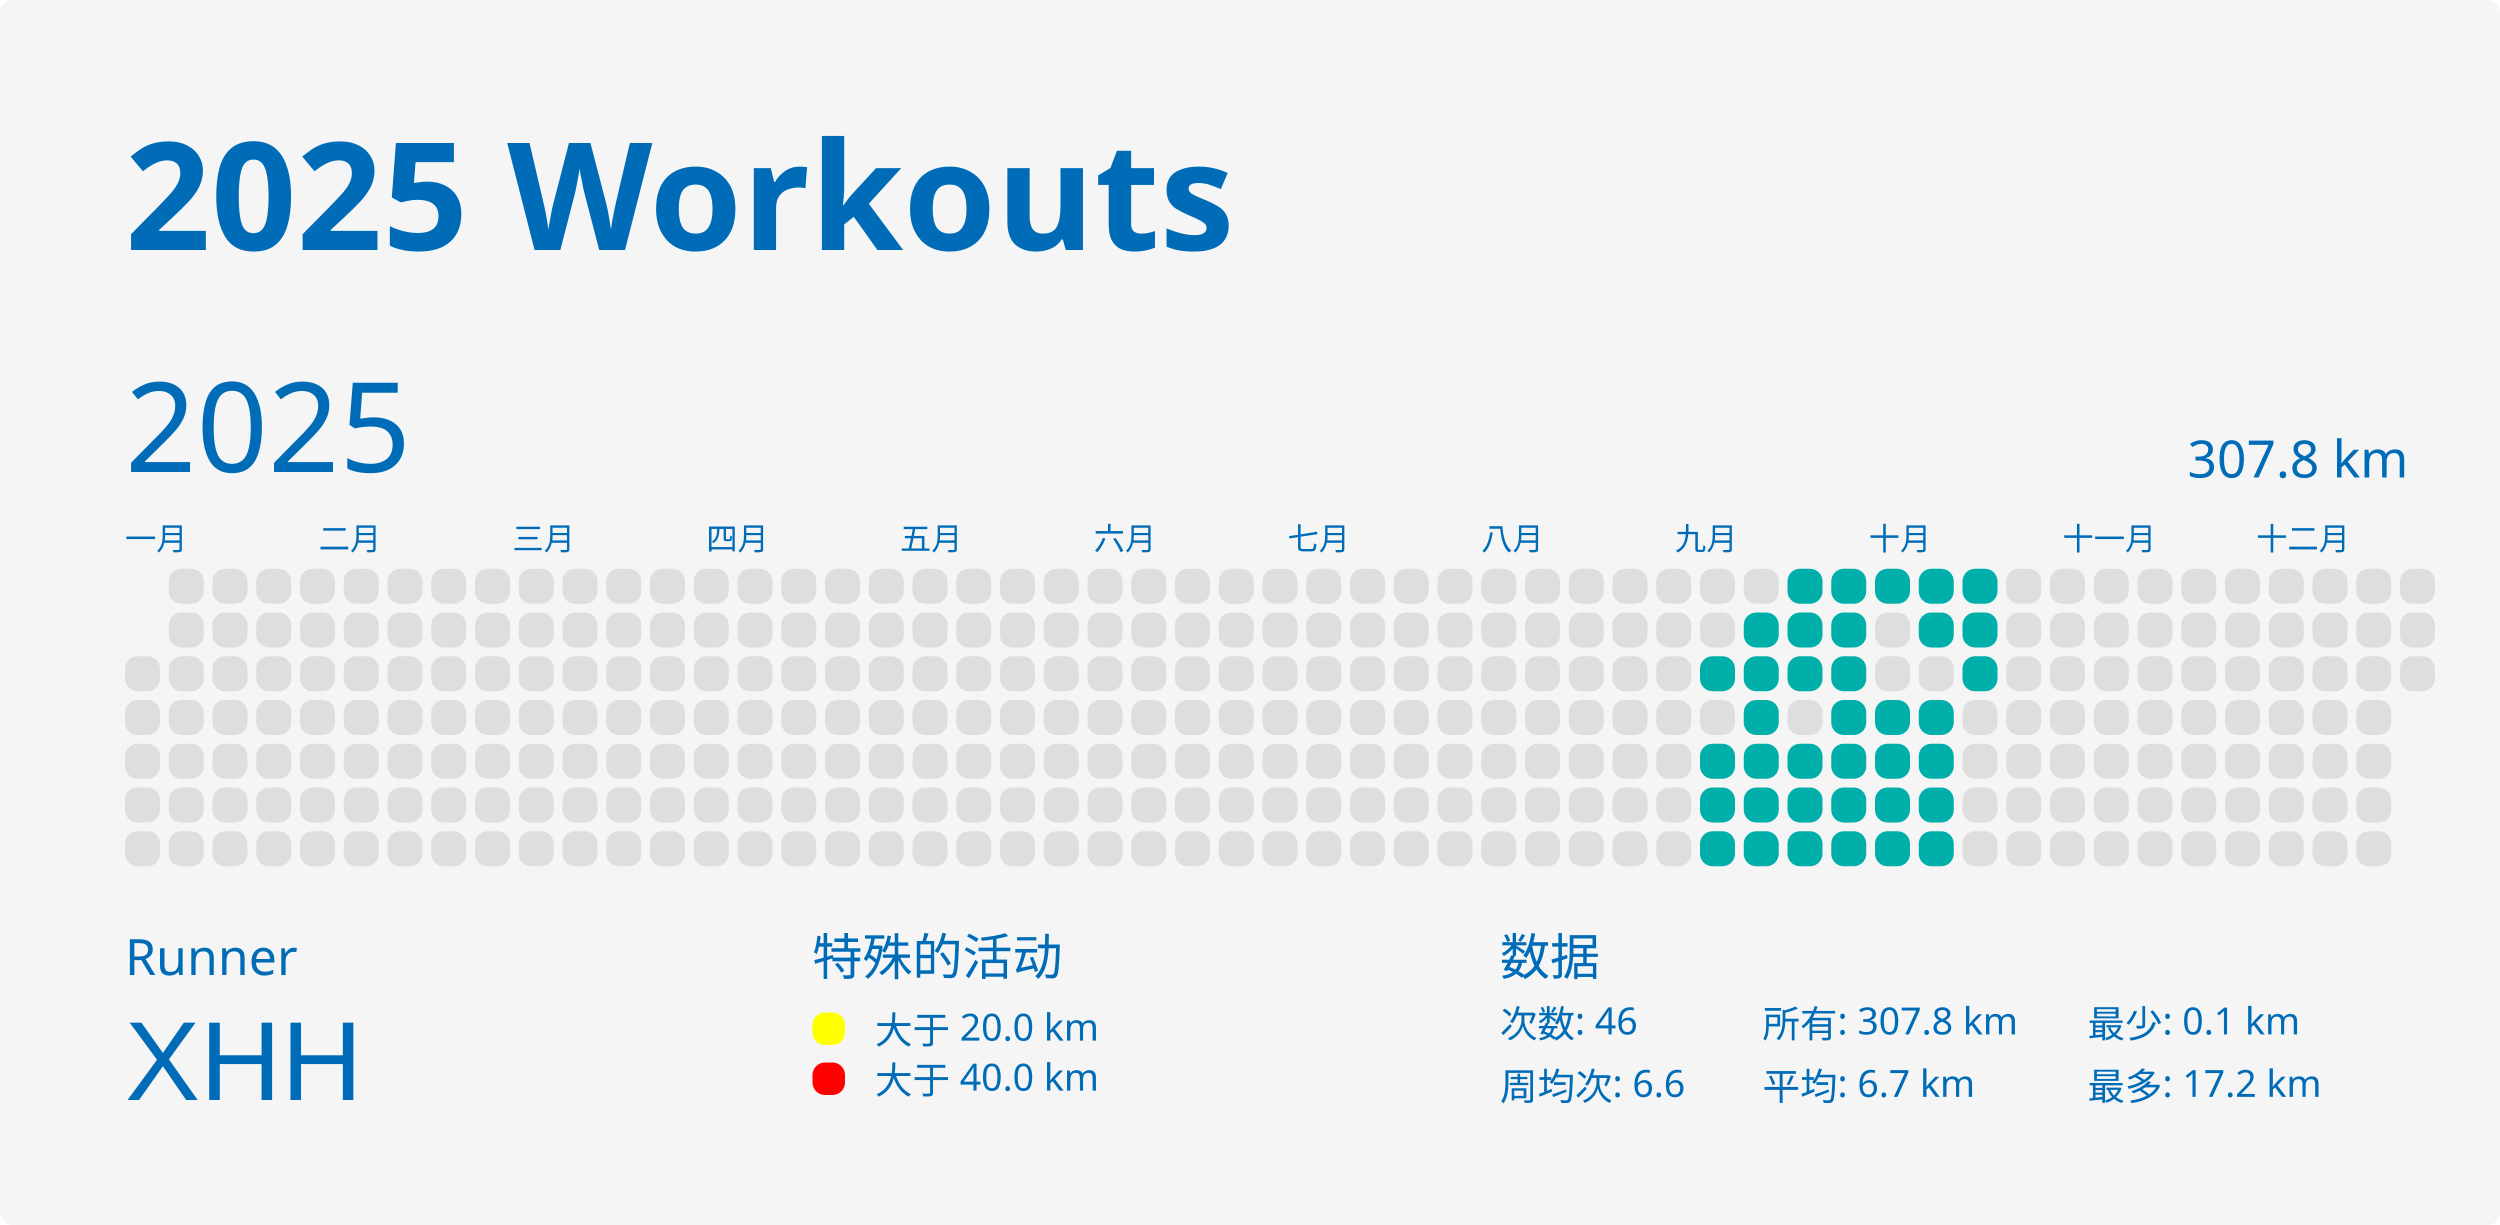
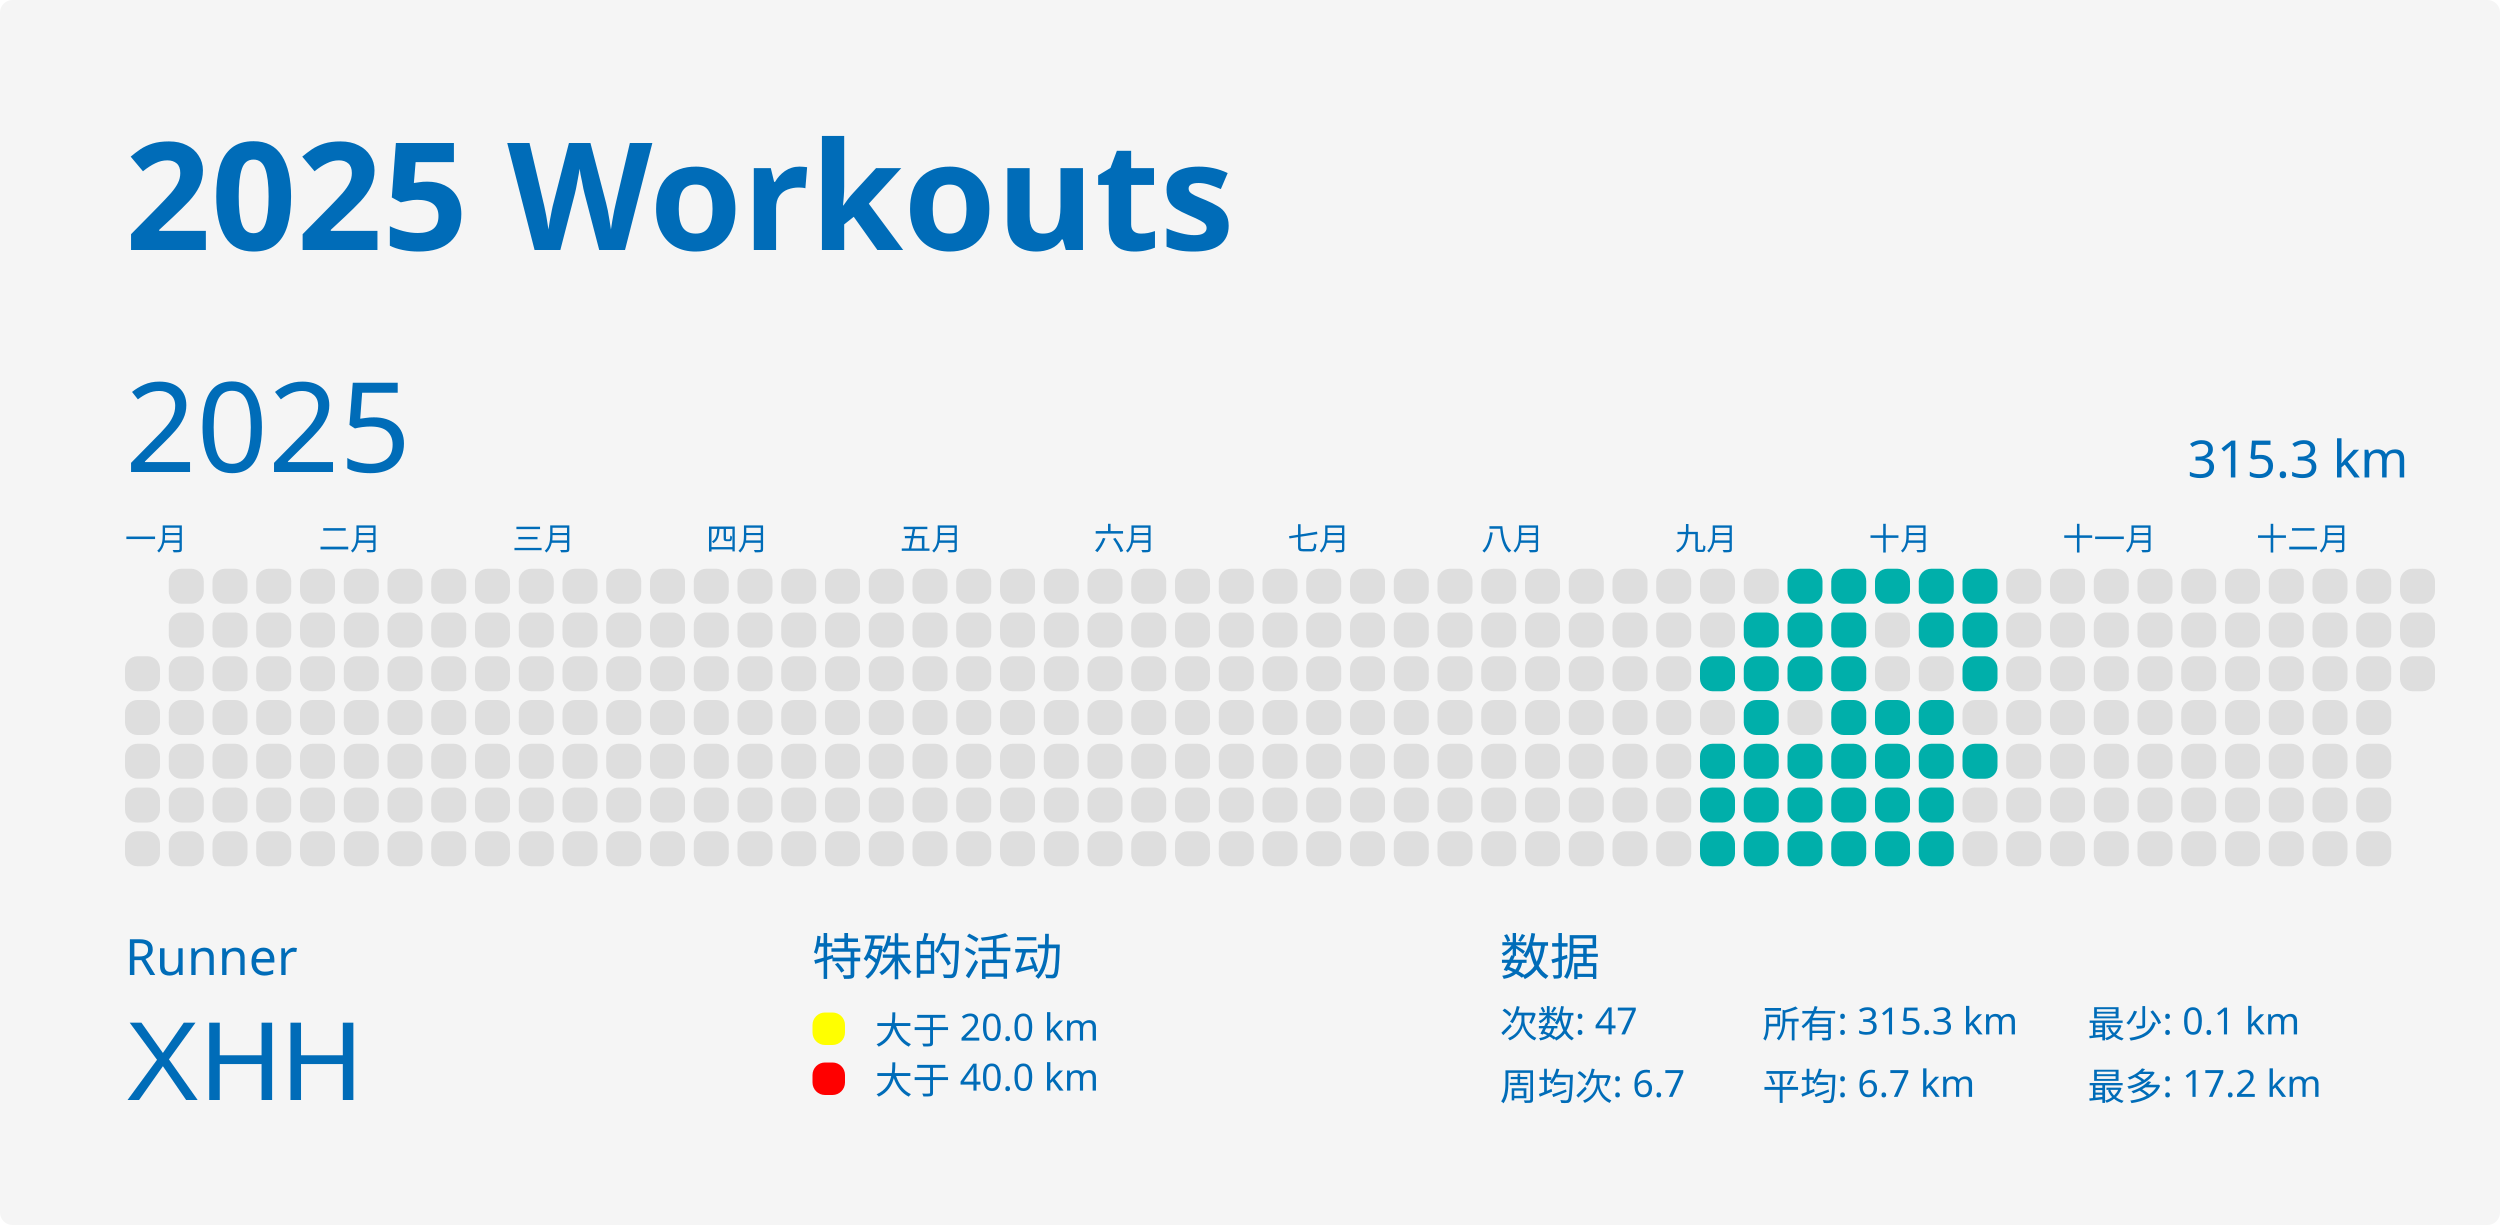
<svg xmlns="http://www.w3.org/2000/svg" baseProfile="full" height="98mm" version="1.1" viewBox="0,0,200,98" width="200mm">
  <defs />
  <rect fill="#f5f5f5" height="98" rx="1" ry="1" width="200" x="0" y="0" />
  <text fill="#006cb8" style="font-size:12px; font-family:MGI-Regular; font-weight:bold;" x="10" y="20">2025 Workouts</text>
  <text fill="#006cb8" style="font-size:4px; font-family:MGI-Regular" x="10" y="78">Runner</text>
  <text fill="#006cb8" style="font-size:9px; font-family:Arial" x="10" y="88">XHH</text>
  <text fill="#006cb8" style="font-size:4px; font-family:MGI-Regular" x="65" y="78">特殊的活动</text>
  <rect fill="yellow" height="2.6" rx="1" ry="1" width="2.6" x="65" y="81" />
  <text fill="#006cb8" style="font-size:3px; font-family:MGI-Regular" x="70" y="83.5">大于 20.0 km</text>
  <rect fill="red" height="2.6" rx="1" ry="1" width="2.6" x="65" y="85" />
  <text fill="#006cb8" style="font-size:3px; font-family:MGI-Regular" x="70" y="87.5">大于 40.0 km</text>
  <text fill="#006cb8" style="font-size:4px; font-family:MGI-Regular" x="120" y="78">数据</text>
-   <text fill="#006cb8" style="font-size:3px; font-family:MGI-Regular" x="120" y="83">次数: 46</text>
-   <text fill="#006cb8" style="font-size:3px; font-family:MGI-Regular" x="120" y="88">周均次: 6.6</text>
-   <text fill="#006cb8" style="font-size:3px; font-family:MGI-Regular" x="141" y="83">所有: 307.8 km</text>
+   <text fill="#006cb8" style="font-size:3px; font-family:MGI-Regular" x="120" y="83">次数: 47</text>
+   <text fill="#006cb8" style="font-size:3px; font-family:MGI-Regular" x="120" y="88">周均次: 6.7</text>
+   <text fill="#006cb8" style="font-size:3px; font-family:MGI-Regular" x="141" y="83">所有: 315.3 km</text>
  <text fill="#006cb8" style="font-size:3px; font-family:MGI-Regular" x="141" y="88">平均: 6.7 km</text>
  <text fill="#006cb8" style="font-size:3px; font-family:MGI-Regular" x="167" y="83">最少: 0.1 km</text>
  <text fill="#006cb8" style="font-size:3px; font-family:MGI-Regular" x="167" y="88">最多: 17.2 km</text>
  <text dominant-baseline="hanging" fill="#006cb8" style="font-size:10.0px; font-family:MGI-Regular;" x="10" y="30">2025</text>
-   <text dominant-baseline="hanging" fill="#006cb8" style="font-size:4.125px; font-family:MGI-Regular;" x="175" y="35">307.8 km</text>
+   <text dominant-baseline="hanging" fill="#006cb8" style="font-size:4.125px; font-family:MGI-Regular;" x="175" y="35">315.3 km</text>
  <text fill="#006cb8" style="font-size:2.5px; font-family:MGI-Regular" x="10.0" y="44">一月</text>
  <text fill="#006cb8" style="font-size:2.5px; font-family:MGI-Regular" x="25.5" y="44">二月</text>
  <text fill="#006cb8" style="font-size:2.5px; font-family:MGI-Regular" x="41.0" y="44">三月</text>
  <text fill="#006cb8" style="font-size:2.5px; font-family:MGI-Regular" x="56.5" y="44">四月</text>
  <text fill="#006cb8" style="font-size:2.5px; font-family:MGI-Regular" x="72.0" y="44">五月</text>
  <text fill="#006cb8" style="font-size:2.5px; font-family:MGI-Regular" x="87.5" y="44">六月</text>
  <text fill="#006cb8" style="font-size:2.5px; font-family:MGI-Regular" x="103.0" y="44">七月</text>
  <text fill="#006cb8" style="font-size:2.5px; font-family:MGI-Regular" x="118.5" y="44">八月</text>
  <text fill="#006cb8" style="font-size:2.5px; font-family:MGI-Regular" x="134.0" y="44">九月</text>
  <text fill="#006cb8" style="font-size:2.5px; font-family:MGI-Regular" x="149.5" y="44">十月</text>
  <text fill="#006cb8" style="font-size:2.5px; font-family:MGI-Regular" x="165.0" y="44">十一月</text>
  <text fill="#006cb8" style="font-size:2.5px; font-family:MGI-Regular" x="180.5" y="44">十二月</text>
  <rect fill="#dedede" height="2.8" rx="1" ry="1" width="2.8" x="10.0" y="52.5" />
  <rect fill="#dedede" height="2.8" rx="1" ry="1" width="2.8" x="10.0" y="56.0" />
  <rect fill="#dedede" height="2.8" rx="1" ry="1" width="2.8" x="10.0" y="59.5" />
  <rect fill="#dedede" height="2.8" rx="1" ry="1" width="2.8" x="10.0" y="63.0" />
  <rect fill="#dedede" height="2.8" rx="1" ry="1" width="2.8" x="10.0" y="66.5" />
  <rect fill="#dedede" height="2.8" rx="1" ry="1" width="2.8" x="13.5" y="45.5" />
  <rect fill="#dedede" height="2.8" rx="1" ry="1" width="2.8" x="13.5" y="49.0" />
  <rect fill="#dedede" height="2.8" rx="1" ry="1" width="2.8" x="13.5" y="52.5" />
  <rect fill="#dedede" height="2.8" rx="1" ry="1" width="2.8" x="13.5" y="56.0" />
  <rect fill="#dedede" height="2.8" rx="1" ry="1" width="2.8" x="13.5" y="59.5" />
  <rect fill="#dedede" height="2.8" rx="1" ry="1" width="2.8" x="13.5" y="63.0" />
  <rect fill="#dedede" height="2.8" rx="1" ry="1" width="2.8" x="13.5" y="66.5" />
  <rect fill="#dedede" height="2.8" rx="1" ry="1" width="2.8" x="17.0" y="45.5" />
  <rect fill="#dedede" height="2.8" rx="1" ry="1" width="2.8" x="17.0" y="49.0" />
  <rect fill="#dedede" height="2.8" rx="1" ry="1" width="2.8" x="17.0" y="52.5" />
  <rect fill="#dedede" height="2.8" rx="1" ry="1" width="2.8" x="17.0" y="56.0" />
  <rect fill="#dedede" height="2.8" rx="1" ry="1" width="2.8" x="17.0" y="59.5" />
  <rect fill="#dedede" height="2.8" rx="1" ry="1" width="2.8" x="17.0" y="63.0" />
  <rect fill="#dedede" height="2.8" rx="1" ry="1" width="2.8" x="17.0" y="66.5" />
  <rect fill="#dedede" height="2.8" rx="1" ry="1" width="2.8" x="20.5" y="45.5" />
  <rect fill="#dedede" height="2.8" rx="1" ry="1" width="2.8" x="20.5" y="49.0" />
  <rect fill="#dedede" height="2.8" rx="1" ry="1" width="2.8" x="20.5" y="52.5" />
  <rect fill="#dedede" height="2.8" rx="1" ry="1" width="2.8" x="20.5" y="56.0" />
  <rect fill="#dedede" height="2.8" rx="1" ry="1" width="2.8" x="20.5" y="59.5" />
  <rect fill="#dedede" height="2.8" rx="1" ry="1" width="2.8" x="20.5" y="63.0" />
  <rect fill="#dedede" height="2.8" rx="1" ry="1" width="2.8" x="20.5" y="66.5" />
  <rect fill="#dedede" height="2.8" rx="1" ry="1" width="2.8" x="24.0" y="45.5" />
  <rect fill="#dedede" height="2.8" rx="1" ry="1" width="2.8" x="24.0" y="49.0" />
  <rect fill="#dedede" height="2.8" rx="1" ry="1" width="2.8" x="24.0" y="52.5" />
  <rect fill="#dedede" height="2.8" rx="1" ry="1" width="2.8" x="24.0" y="56.0" />
  <rect fill="#dedede" height="2.8" rx="1" ry="1" width="2.8" x="24.0" y="59.5" />
  <rect fill="#dedede" height="2.8" rx="1" ry="1" width="2.8" x="24.0" y="63.0" />
  <rect fill="#dedede" height="2.8" rx="1" ry="1" width="2.8" x="24.0" y="66.5" />
  <rect fill="#dedede" height="2.8" rx="1" ry="1" width="2.8" x="27.5" y="45.5" />
  <rect fill="#dedede" height="2.8" rx="1" ry="1" width="2.8" x="27.5" y="49.0" />
  <rect fill="#dedede" height="2.8" rx="1" ry="1" width="2.8" x="27.5" y="52.5" />
  <rect fill="#dedede" height="2.8" rx="1" ry="1" width="2.8" x="27.5" y="56.0" />
  <rect fill="#dedede" height="2.8" rx="1" ry="1" width="2.8" x="27.5" y="59.5" />
  <rect fill="#dedede" height="2.8" rx="1" ry="1" width="2.8" x="27.5" y="63.0" />
  <rect fill="#dedede" height="2.8" rx="1" ry="1" width="2.8" x="27.5" y="66.5" />
  <rect fill="#dedede" height="2.8" rx="1" ry="1" width="2.8" x="31.0" y="45.5" />
  <rect fill="#dedede" height="2.8" rx="1" ry="1" width="2.8" x="31.0" y="49.0" />
  <rect fill="#dedede" height="2.8" rx="1" ry="1" width="2.8" x="31.0" y="52.5" />
  <rect fill="#dedede" height="2.8" rx="1" ry="1" width="2.8" x="31.0" y="56.0" />
  <rect fill="#dedede" height="2.8" rx="1" ry="1" width="2.8" x="31.0" y="59.5" />
  <rect fill="#dedede" height="2.8" rx="1" ry="1" width="2.8" x="31.0" y="63.0" />
  <rect fill="#dedede" height="2.8" rx="1" ry="1" width="2.8" x="31.0" y="66.5" />
  <rect fill="#dedede" height="2.8" rx="1" ry="1" width="2.8" x="34.5" y="45.5" />
  <rect fill="#dedede" height="2.8" rx="1" ry="1" width="2.8" x="34.5" y="49.0" />
  <rect fill="#dedede" height="2.8" rx="1" ry="1" width="2.8" x="34.5" y="52.5" />
  <rect fill="#dedede" height="2.8" rx="1" ry="1" width="2.8" x="34.5" y="56.0" />
  <rect fill="#dedede" height="2.8" rx="1" ry="1" width="2.8" x="34.5" y="59.5" />
  <rect fill="#dedede" height="2.8" rx="1" ry="1" width="2.8" x="34.5" y="63.0" />
  <rect fill="#dedede" height="2.8" rx="1" ry="1" width="2.8" x="34.5" y="66.5" />
  <rect fill="#dedede" height="2.8" rx="1" ry="1" width="2.8" x="38.0" y="45.5" />
  <rect fill="#dedede" height="2.8" rx="1" ry="1" width="2.8" x="38.0" y="49.0" />
  <rect fill="#dedede" height="2.8" rx="1" ry="1" width="2.8" x="38.0" y="52.5" />
  <rect fill="#dedede" height="2.8" rx="1" ry="1" width="2.8" x="38.0" y="56.0" />
  <rect fill="#dedede" height="2.8" rx="1" ry="1" width="2.8" x="38.0" y="59.5" />
  <rect fill="#dedede" height="2.8" rx="1" ry="1" width="2.8" x="38.0" y="63.0" />
  <rect fill="#dedede" height="2.8" rx="1" ry="1" width="2.8" x="38.0" y="66.5" />
  <rect fill="#dedede" height="2.8" rx="1" ry="1" width="2.8" x="41.5" y="45.5" />
  <rect fill="#dedede" height="2.8" rx="1" ry="1" width="2.8" x="41.5" y="49.0" />
  <rect fill="#dedede" height="2.8" rx="1" ry="1" width="2.8" x="41.5" y="52.5" />
  <rect fill="#dedede" height="2.8" rx="1" ry="1" width="2.8" x="41.5" y="56.0" />
  <rect fill="#dedede" height="2.8" rx="1" ry="1" width="2.8" x="41.5" y="59.5" />
  <rect fill="#dedede" height="2.8" rx="1" ry="1" width="2.8" x="41.5" y="63.0" />
  <rect fill="#dedede" height="2.8" rx="1" ry="1" width="2.8" x="41.5" y="66.5" />
  <rect fill="#dedede" height="2.8" rx="1" ry="1" width="2.8" x="45.0" y="45.5" />
  <rect fill="#dedede" height="2.8" rx="1" ry="1" width="2.8" x="45.0" y="49.0" />
  <rect fill="#dedede" height="2.8" rx="1" ry="1" width="2.8" x="45.0" y="52.5" />
  <rect fill="#dedede" height="2.8" rx="1" ry="1" width="2.8" x="45.0" y="56.0" />
  <rect fill="#dedede" height="2.8" rx="1" ry="1" width="2.8" x="45.0" y="59.5" />
  <rect fill="#dedede" height="2.8" rx="1" ry="1" width="2.8" x="45.0" y="63.0" />
  <rect fill="#dedede" height="2.8" rx="1" ry="1" width="2.8" x="45.0" y="66.5" />
  <rect fill="#dedede" height="2.8" rx="1" ry="1" width="2.8" x="48.5" y="45.5" />
  <rect fill="#dedede" height="2.8" rx="1" ry="1" width="2.8" x="48.5" y="49.0" />
  <rect fill="#dedede" height="2.8" rx="1" ry="1" width="2.8" x="48.5" y="52.5" />
  <rect fill="#dedede" height="2.8" rx="1" ry="1" width="2.8" x="48.5" y="56.0" />
  <rect fill="#dedede" height="2.8" rx="1" ry="1" width="2.8" x="48.5" y="59.5" />
  <rect fill="#dedede" height="2.8" rx="1" ry="1" width="2.8" x="48.5" y="63.0" />
  <rect fill="#dedede" height="2.8" rx="1" ry="1" width="2.8" x="48.5" y="66.5" />
  <rect fill="#dedede" height="2.8" rx="1" ry="1" width="2.8" x="52.0" y="45.5" />
  <rect fill="#dedede" height="2.8" rx="1" ry="1" width="2.8" x="52.0" y="49.0" />
  <rect fill="#dedede" height="2.8" rx="1" ry="1" width="2.8" x="52.0" y="52.5" />
  <rect fill="#dedede" height="2.8" rx="1" ry="1" width="2.8" x="52.0" y="56.0" />
  <rect fill="#dedede" height="2.8" rx="1" ry="1" width="2.8" x="52.0" y="59.5" />
  <rect fill="#dedede" height="2.8" rx="1" ry="1" width="2.8" x="52.0" y="63.0" />
  <rect fill="#dedede" height="2.8" rx="1" ry="1" width="2.8" x="52.0" y="66.5" />
  <rect fill="#dedede" height="2.8" rx="1" ry="1" width="2.8" x="55.5" y="45.5" />
  <rect fill="#dedede" height="2.8" rx="1" ry="1" width="2.8" x="55.5" y="49.0" />
  <rect fill="#dedede" height="2.8" rx="1" ry="1" width="2.8" x="55.5" y="52.5" />
  <rect fill="#dedede" height="2.8" rx="1" ry="1" width="2.8" x="55.5" y="56.0" />
  <rect fill="#dedede" height="2.8" rx="1" ry="1" width="2.8" x="55.5" y="59.5" />
  <rect fill="#dedede" height="2.8" rx="1" ry="1" width="2.8" x="55.5" y="63.0" />
  <rect fill="#dedede" height="2.8" rx="1" ry="1" width="2.8" x="55.5" y="66.5" />
  <rect fill="#dedede" height="2.8" rx="1" ry="1" width="2.8" x="59.0" y="45.5" />
  <rect fill="#dedede" height="2.8" rx="1" ry="1" width="2.8" x="59.0" y="49.0" />
  <rect fill="#dedede" height="2.8" rx="1" ry="1" width="2.8" x="59.0" y="52.5" />
  <rect fill="#dedede" height="2.8" rx="1" ry="1" width="2.8" x="59.0" y="56.0" />
  <rect fill="#dedede" height="2.8" rx="1" ry="1" width="2.8" x="59.0" y="59.5" />
  <rect fill="#dedede" height="2.8" rx="1" ry="1" width="2.8" x="59.0" y="63.0" />
  <rect fill="#dedede" height="2.8" rx="1" ry="1" width="2.8" x="59.0" y="66.5" />
  <rect fill="#dedede" height="2.8" rx="1" ry="1" width="2.8" x="62.5" y="45.5" />
  <rect fill="#dedede" height="2.8" rx="1" ry="1" width="2.8" x="62.5" y="49.0" />
  <rect fill="#dedede" height="2.8" rx="1" ry="1" width="2.8" x="62.5" y="52.5" />
  <rect fill="#dedede" height="2.8" rx="1" ry="1" width="2.8" x="62.5" y="56.0" />
  <rect fill="#dedede" height="2.8" rx="1" ry="1" width="2.8" x="62.5" y="59.5" />
  <rect fill="#dedede" height="2.8" rx="1" ry="1" width="2.8" x="62.5" y="63.0" />
  <rect fill="#dedede" height="2.8" rx="1" ry="1" width="2.8" x="62.5" y="66.5" />
  <rect fill="#dedede" height="2.8" rx="1" ry="1" width="2.8" x="66.0" y="45.5" />
  <rect fill="#dedede" height="2.8" rx="1" ry="1" width="2.8" x="66.0" y="49.0" />
  <rect fill="#dedede" height="2.8" rx="1" ry="1" width="2.8" x="66.0" y="52.5" />
  <rect fill="#dedede" height="2.8" rx="1" ry="1" width="2.8" x="66.0" y="56.0" />
  <rect fill="#dedede" height="2.8" rx="1" ry="1" width="2.8" x="66.0" y="59.5" />
  <rect fill="#dedede" height="2.8" rx="1" ry="1" width="2.8" x="66.0" y="63.0" />
  <rect fill="#dedede" height="2.8" rx="1" ry="1" width="2.8" x="66.0" y="66.5" />
  <rect fill="#dedede" height="2.8" rx="1" ry="1" width="2.8" x="69.5" y="45.5" />
  <rect fill="#dedede" height="2.8" rx="1" ry="1" width="2.8" x="69.5" y="49.0" />
  <rect fill="#dedede" height="2.8" rx="1" ry="1" width="2.8" x="69.5" y="52.5" />
  <rect fill="#dedede" height="2.8" rx="1" ry="1" width="2.8" x="69.5" y="56.0" />
  <rect fill="#dedede" height="2.8" rx="1" ry="1" width="2.8" x="69.5" y="59.5" />
  <rect fill="#dedede" height="2.8" rx="1" ry="1" width="2.8" x="69.5" y="63.0" />
  <rect fill="#dedede" height="2.8" rx="1" ry="1" width="2.8" x="69.5" y="66.5" />
  <rect fill="#dedede" height="2.8" rx="1" ry="1" width="2.8" x="73.0" y="45.5" />
  <rect fill="#dedede" height="2.8" rx="1" ry="1" width="2.8" x="73.0" y="49.0" />
  <rect fill="#dedede" height="2.8" rx="1" ry="1" width="2.8" x="73.0" y="52.5" />
  <rect fill="#dedede" height="2.8" rx="1" ry="1" width="2.8" x="73.0" y="56.0" />
  <rect fill="#dedede" height="2.8" rx="1" ry="1" width="2.8" x="73.0" y="59.5" />
  <rect fill="#dedede" height="2.8" rx="1" ry="1" width="2.8" x="73.0" y="63.0" />
  <rect fill="#dedede" height="2.8" rx="1" ry="1" width="2.8" x="73.0" y="66.5" />
  <rect fill="#dedede" height="2.8" rx="1" ry="1" width="2.8" x="76.5" y="45.5" />
  <rect fill="#dedede" height="2.8" rx="1" ry="1" width="2.8" x="76.5" y="49.0" />
  <rect fill="#dedede" height="2.8" rx="1" ry="1" width="2.8" x="76.5" y="52.5" />
  <rect fill="#dedede" height="2.8" rx="1" ry="1" width="2.8" x="76.5" y="56.0" />
  <rect fill="#dedede" height="2.8" rx="1" ry="1" width="2.8" x="76.5" y="59.5" />
  <rect fill="#dedede" height="2.8" rx="1" ry="1" width="2.8" x="76.5" y="63.0" />
  <rect fill="#dedede" height="2.8" rx="1" ry="1" width="2.8" x="76.5" y="66.5" />
  <rect fill="#dedede" height="2.8" rx="1" ry="1" width="2.8" x="80.0" y="45.5" />
  <rect fill="#dedede" height="2.8" rx="1" ry="1" width="2.8" x="80.0" y="49.0" />
  <rect fill="#dedede" height="2.8" rx="1" ry="1" width="2.8" x="80.0" y="52.5" />
  <rect fill="#dedede" height="2.8" rx="1" ry="1" width="2.8" x="80.0" y="56.0" />
  <rect fill="#dedede" height="2.8" rx="1" ry="1" width="2.8" x="80.0" y="59.5" />
  <rect fill="#dedede" height="2.8" rx="1" ry="1" width="2.8" x="80.0" y="63.0" />
  <rect fill="#dedede" height="2.8" rx="1" ry="1" width="2.8" x="80.0" y="66.5" />
  <rect fill="#dedede" height="2.8" rx="1" ry="1" width="2.8" x="83.5" y="45.5" />
  <rect fill="#dedede" height="2.8" rx="1" ry="1" width="2.8" x="83.5" y="49.0" />
  <rect fill="#dedede" height="2.8" rx="1" ry="1" width="2.8" x="83.5" y="52.5" />
  <rect fill="#dedede" height="2.8" rx="1" ry="1" width="2.8" x="83.5" y="56.0" />
  <rect fill="#dedede" height="2.8" rx="1" ry="1" width="2.8" x="83.5" y="59.5" />
  <rect fill="#dedede" height="2.8" rx="1" ry="1" width="2.8" x="83.5" y="63.0" />
  <rect fill="#dedede" height="2.8" rx="1" ry="1" width="2.8" x="83.5" y="66.5" />
  <rect fill="#dedede" height="2.8" rx="1" ry="1" width="2.8" x="87.0" y="45.5" />
  <rect fill="#dedede" height="2.8" rx="1" ry="1" width="2.8" x="87.0" y="49.0" />
  <rect fill="#dedede" height="2.8" rx="1" ry="1" width="2.8" x="87.0" y="52.5" />
  <rect fill="#dedede" height="2.8" rx="1" ry="1" width="2.8" x="87.0" y="56.0" />
  <rect fill="#dedede" height="2.8" rx="1" ry="1" width="2.8" x="87.0" y="59.5" />
  <rect fill="#dedede" height="2.8" rx="1" ry="1" width="2.8" x="87.0" y="63.0" />
  <rect fill="#dedede" height="2.8" rx="1" ry="1" width="2.8" x="87.0" y="66.5" />
  <rect fill="#dedede" height="2.8" rx="1" ry="1" width="2.8" x="90.5" y="45.5" />
  <rect fill="#dedede" height="2.8" rx="1" ry="1" width="2.8" x="90.5" y="49.0" />
  <rect fill="#dedede" height="2.8" rx="1" ry="1" width="2.8" x="90.5" y="52.5" />
  <rect fill="#dedede" height="2.8" rx="1" ry="1" width="2.8" x="90.5" y="56.0" />
  <rect fill="#dedede" height="2.8" rx="1" ry="1" width="2.8" x="90.5" y="59.5" />
  <rect fill="#dedede" height="2.8" rx="1" ry="1" width="2.8" x="90.5" y="63.0" />
  <rect fill="#dedede" height="2.8" rx="1" ry="1" width="2.8" x="90.5" y="66.5" />
  <rect fill="#dedede" height="2.8" rx="1" ry="1" width="2.8" x="94.0" y="45.5" />
  <rect fill="#dedede" height="2.8" rx="1" ry="1" width="2.8" x="94.0" y="49.0" />
  <rect fill="#dedede" height="2.8" rx="1" ry="1" width="2.8" x="94.0" y="52.5" />
  <rect fill="#dedede" height="2.8" rx="1" ry="1" width="2.8" x="94.0" y="56.0" />
  <rect fill="#dedede" height="2.8" rx="1" ry="1" width="2.8" x="94.0" y="59.5" />
  <rect fill="#dedede" height="2.8" rx="1" ry="1" width="2.8" x="94.0" y="63.0" />
  <rect fill="#dedede" height="2.8" rx="1" ry="1" width="2.8" x="94.0" y="66.5" />
  <rect fill="#dedede" height="2.8" rx="1" ry="1" width="2.8" x="97.5" y="45.5" />
  <rect fill="#dedede" height="2.8" rx="1" ry="1" width="2.8" x="97.5" y="49.0" />
  <rect fill="#dedede" height="2.8" rx="1" ry="1" width="2.8" x="97.5" y="52.5" />
  <rect fill="#dedede" height="2.8" rx="1" ry="1" width="2.8" x="97.5" y="56.0" />
  <rect fill="#dedede" height="2.8" rx="1" ry="1" width="2.8" x="97.5" y="59.5" />
  <rect fill="#dedede" height="2.8" rx="1" ry="1" width="2.8" x="97.5" y="63.0" />
  <rect fill="#dedede" height="2.8" rx="1" ry="1" width="2.8" x="97.5" y="66.5" />
  <rect fill="#dedede" height="2.8" rx="1" ry="1" width="2.8" x="101.0" y="45.5" />
  <rect fill="#dedede" height="2.8" rx="1" ry="1" width="2.8" x="101.0" y="49.0" />
  <rect fill="#dedede" height="2.8" rx="1" ry="1" width="2.8" x="101.0" y="52.5" />
  <rect fill="#dedede" height="2.8" rx="1" ry="1" width="2.8" x="101.0" y="56.0" />
  <rect fill="#dedede" height="2.8" rx="1" ry="1" width="2.8" x="101.0" y="59.5" />
  <rect fill="#dedede" height="2.8" rx="1" ry="1" width="2.8" x="101.0" y="63.0" />
  <rect fill="#dedede" height="2.8" rx="1" ry="1" width="2.8" x="101.0" y="66.5" />
  <rect fill="#dedede" height="2.8" rx="1" ry="1" width="2.8" x="104.5" y="45.5" />
  <rect fill="#dedede" height="2.8" rx="1" ry="1" width="2.8" x="104.5" y="49.0" />
  <rect fill="#dedede" height="2.8" rx="1" ry="1" width="2.8" x="104.5" y="52.5" />
  <rect fill="#dedede" height="2.8" rx="1" ry="1" width="2.8" x="104.5" y="56.0" />
  <rect fill="#dedede" height="2.8" rx="1" ry="1" width="2.8" x="104.5" y="59.5" />
  <rect fill="#dedede" height="2.8" rx="1" ry="1" width="2.8" x="104.5" y="63.0" />
  <rect fill="#dedede" height="2.8" rx="1" ry="1" width="2.8" x="104.5" y="66.5" />
  <rect fill="#dedede" height="2.8" rx="1" ry="1" width="2.8" x="108.0" y="45.5" />
  <rect fill="#dedede" height="2.8" rx="1" ry="1" width="2.8" x="108.0" y="49.0" />
  <rect fill="#dedede" height="2.8" rx="1" ry="1" width="2.8" x="108.0" y="52.5" />
  <rect fill="#dedede" height="2.8" rx="1" ry="1" width="2.8" x="108.0" y="56.0" />
  <rect fill="#dedede" height="2.8" rx="1" ry="1" width="2.8" x="108.0" y="59.5" />
  <rect fill="#dedede" height="2.8" rx="1" ry="1" width="2.8" x="108.0" y="63.0" />
  <rect fill="#dedede" height="2.8" rx="1" ry="1" width="2.8" x="108.0" y="66.5" />
  <rect fill="#dedede" height="2.8" rx="1" ry="1" width="2.8" x="111.5" y="45.5" />
  <rect fill="#dedede" height="2.8" rx="1" ry="1" width="2.8" x="111.5" y="49.0" />
  <rect fill="#dedede" height="2.8" rx="1" ry="1" width="2.8" x="111.5" y="52.5" />
  <rect fill="#dedede" height="2.8" rx="1" ry="1" width="2.8" x="111.5" y="56.0" />
  <rect fill="#dedede" height="2.8" rx="1" ry="1" width="2.8" x="111.5" y="59.5" />
  <rect fill="#dedede" height="2.8" rx="1" ry="1" width="2.8" x="111.5" y="63.0" />
  <rect fill="#dedede" height="2.8" rx="1" ry="1" width="2.8" x="111.5" y="66.5" />
  <rect fill="#dedede" height="2.8" rx="1" ry="1" width="2.8" x="115.0" y="45.5" />
  <rect fill="#dedede" height="2.8" rx="1" ry="1" width="2.8" x="115.0" y="49.0" />
  <rect fill="#dedede" height="2.8" rx="1" ry="1" width="2.8" x="115.0" y="52.5" />
  <rect fill="#dedede" height="2.8" rx="1" ry="1" width="2.8" x="115.0" y="56.0" />
  <rect fill="#dedede" height="2.8" rx="1" ry="1" width="2.8" x="115.0" y="59.5" />
  <rect fill="#dedede" height="2.8" rx="1" ry="1" width="2.8" x="115.0" y="63.0" />
  <rect fill="#dedede" height="2.8" rx="1" ry="1" width="2.8" x="115.0" y="66.5" />
  <rect fill="#dedede" height="2.8" rx="1" ry="1" width="2.8" x="118.5" y="45.5" />
  <rect fill="#dedede" height="2.8" rx="1" ry="1" width="2.8" x="118.5" y="49.0" />
  <rect fill="#dedede" height="2.8" rx="1" ry="1" width="2.8" x="118.5" y="52.5" />
  <rect fill="#dedede" height="2.8" rx="1" ry="1" width="2.8" x="118.5" y="56.0" />
  <rect fill="#dedede" height="2.8" rx="1" ry="1" width="2.8" x="118.5" y="59.5" />
  <rect fill="#dedede" height="2.8" rx="1" ry="1" width="2.8" x="118.5" y="63.0" />
  <rect fill="#dedede" height="2.8" rx="1" ry="1" width="2.8" x="118.5" y="66.5" />
  <rect fill="#dedede" height="2.8" rx="1" ry="1" width="2.8" x="122.0" y="45.5" />
  <rect fill="#dedede" height="2.8" rx="1" ry="1" width="2.8" x="122.0" y="49.0" />
  <rect fill="#dedede" height="2.8" rx="1" ry="1" width="2.8" x="122.0" y="52.5" />
  <rect fill="#dedede" height="2.8" rx="1" ry="1" width="2.8" x="122.0" y="56.0" />
  <rect fill="#dedede" height="2.8" rx="1" ry="1" width="2.8" x="122.0" y="59.5" />
  <rect fill="#dedede" height="2.8" rx="1" ry="1" width="2.8" x="122.0" y="63.0" />
  <rect fill="#dedede" height="2.8" rx="1" ry="1" width="2.8" x="122.0" y="66.5" />
  <rect fill="#dedede" height="2.8" rx="1" ry="1" width="2.8" x="125.5" y="45.5" />
  <rect fill="#dedede" height="2.8" rx="1" ry="1" width="2.8" x="125.5" y="49.0" />
  <rect fill="#dedede" height="2.8" rx="1" ry="1" width="2.8" x="125.5" y="52.5" />
  <rect fill="#dedede" height="2.8" rx="1" ry="1" width="2.8" x="125.5" y="56.0" />
  <rect fill="#dedede" height="2.8" rx="1" ry="1" width="2.8" x="125.5" y="59.5" />
  <rect fill="#dedede" height="2.8" rx="1" ry="1" width="2.8" x="125.5" y="63.0" />
  <rect fill="#dedede" height="2.8" rx="1" ry="1" width="2.8" x="125.5" y="66.5" />
  <rect fill="#dedede" height="2.8" rx="1" ry="1" width="2.8" x="129.0" y="45.5" />
  <rect fill="#dedede" height="2.8" rx="1" ry="1" width="2.8" x="129.0" y="49.0" />
  <rect fill="#dedede" height="2.8" rx="1" ry="1" width="2.8" x="129.0" y="52.5" />
  <rect fill="#dedede" height="2.8" rx="1" ry="1" width="2.8" x="129.0" y="56.0" />
  <rect fill="#dedede" height="2.8" rx="1" ry="1" width="2.8" x="129.0" y="59.5" />
  <rect fill="#dedede" height="2.8" rx="1" ry="1" width="2.8" x="129.0" y="63.0" />
  <rect fill="#dedede" height="2.8" rx="1" ry="1" width="2.8" x="129.0" y="66.5" />
  <rect fill="#dedede" height="2.8" rx="1" ry="1" width="2.8" x="132.5" y="45.5" />
  <rect fill="#dedede" height="2.8" rx="1" ry="1" width="2.8" x="132.5" y="49.0" />
  <rect fill="#dedede" height="2.8" rx="1" ry="1" width="2.8" x="132.5" y="52.5" />
  <rect fill="#dedede" height="2.8" rx="1" ry="1" width="2.8" x="132.5" y="56.0" />
  <rect fill="#dedede" height="2.8" rx="1" ry="1" width="2.8" x="132.5" y="59.5" />
  <rect fill="#dedede" height="2.8" rx="1" ry="1" width="2.8" x="132.5" y="63.0" />
  <rect fill="#dedede" height="2.8" rx="1" ry="1" width="2.8" x="132.5" y="66.5" />
  <rect fill="#dedede" height="2.8" rx="1" ry="1" width="2.8" x="136.0" y="45.5" />
  <rect fill="#dedede" height="2.8" rx="1" ry="1" width="2.8" x="136.0" y="49.0" />
  <rect fill="#00AFAA" height="2.8" rx="1" ry="1" width="2.8" x="136.0" y="52.5" />
  <rect fill="#dedede" height="2.8" rx="1" ry="1" width="2.8" x="136.0" y="56.0" />
  <rect fill="#00AFAA" height="2.8" rx="1" ry="1" width="2.8" x="136.0" y="59.5" />
  <rect fill="#00AFAA" height="2.8" rx="1" ry="1" width="2.8" x="136.0" y="63.0" />
  <rect fill="#00AFAA" height="2.8" rx="1" ry="1" width="2.8" x="136.0" y="66.5" />
  <rect fill="#dedede" height="2.8" rx="1" ry="1" width="2.8" x="139.5" y="45.5" />
  <rect fill="#00AFAA" height="2.8" rx="1" ry="1" width="2.8" x="139.5" y="49.0" />
  <rect fill="#00AFAA" height="2.8" rx="1" ry="1" width="2.8" x="139.5" y="52.5" />
  <rect fill="#00AFAA" height="2.8" rx="1" ry="1" width="2.8" x="139.5" y="56.0" />
  <rect fill="#00AFAA" height="2.8" rx="1" ry="1" width="2.8" x="139.5" y="59.5" />
  <rect fill="#00AFAA" height="2.8" rx="1" ry="1" width="2.8" x="139.5" y="63.0" />
  <rect fill="#00AFAA" height="2.8" rx="1" ry="1" width="2.8" x="139.5" y="66.5" />
  <rect fill="#00AFAA" height="2.8" rx="1" ry="1" width="2.8" x="143.0" y="45.5" />
  <rect fill="#00AFAA" height="2.8" rx="1" ry="1" width="2.8" x="143.0" y="49.0" />
  <rect fill="#00AFAA" height="2.8" rx="1" ry="1" width="2.8" x="143.0" y="52.5" />
  <rect fill="#dedede" height="2.8" rx="1" ry="1" width="2.8" x="143.0" y="56.0" />
  <rect fill="#00AFAA" height="2.8" rx="1" ry="1" width="2.8" x="143.0" y="59.5" />
  <rect fill="#00AFAA" height="2.8" rx="1" ry="1" width="2.8" x="143.0" y="63.0" />
  <rect fill="#00AFAA" height="2.8" rx="1" ry="1" width="2.8" x="143.0" y="66.5" />
  <rect fill="#00AFAA" height="2.8" rx="1" ry="1" width="2.8" x="146.5" y="45.5" />
  <rect fill="#00AFAA" height="2.8" rx="1" ry="1" width="2.8" x="146.5" y="49.0" />
  <rect fill="#00AFAA" height="2.8" rx="1" ry="1" width="2.8" x="146.5" y="52.5" />
  <rect fill="#00AFAA" height="2.8" rx="1" ry="1" width="2.8" x="146.5" y="56.0" />
  <rect fill="#00AFAA" height="2.8" rx="1" ry="1" width="2.8" x="146.5" y="59.5" />
  <rect fill="#00AFAA" height="2.8" rx="1" ry="1" width="2.8" x="146.5" y="63.0" />
  <rect fill="#00AFAA" height="2.8" rx="1" ry="1" width="2.8" x="146.5" y="66.5" />
  <rect fill="#00AFAA" height="2.8" rx="1" ry="1" width="2.8" x="150.0" y="45.5" />
  <rect fill="#dedede" height="2.8" rx="1" ry="1" width="2.8" x="150.0" y="49.0" />
  <rect fill="#dedede" height="2.8" rx="1" ry="1" width="2.8" x="150.0" y="52.5" />
  <rect fill="#00AFAA" height="2.8" rx="1" ry="1" width="2.8" x="150.0" y="56.0" />
  <rect fill="#00AFAA" height="2.8" rx="1" ry="1" width="2.8" x="150.0" y="59.5" />
  <rect fill="#00AFAA" height="2.8" rx="1" ry="1" width="2.8" x="150.0" y="63.0" />
  <rect fill="#00AFAA" height="2.8" rx="1" ry="1" width="2.8" x="150.0" y="66.5" />
  <rect fill="#00AFAA" height="2.8" rx="1" ry="1" width="2.8" x="153.5" y="45.5" />
  <rect fill="#00AFAA" height="2.8" rx="1" ry="1" width="2.8" x="153.5" y="49.0" />
  <rect fill="#dedede" height="2.8" rx="1" ry="1" width="2.8" x="153.5" y="52.5" />
  <rect fill="#00AFAA" height="2.8" rx="1" ry="1" width="2.8" x="153.5" y="56.0" />
  <rect fill="#00AFAA" height="2.8" rx="1" ry="1" width="2.8" x="153.5" y="59.5" />
  <rect fill="#00AFAA" height="2.8" rx="1" ry="1" width="2.8" x="153.5" y="63.0" />
  <rect fill="#00AFAA" height="2.8" rx="1" ry="1" width="2.8" x="153.5" y="66.5" />
  <rect fill="#00AFAA" height="2.8" rx="1" ry="1" width="2.8" x="157.0" y="45.5" />
  <rect fill="#00AFAA" height="2.8" rx="1" ry="1" width="2.8" x="157.0" y="49.0" />
  <rect fill="#00AFAA" height="2.8" rx="1" ry="1" width="2.8" x="157.0" y="52.5" />
  <rect fill="#dedede" height="2.8" rx="1" ry="1" width="2.8" x="157.0" y="56.0" />
-   <rect fill="#dedede" height="2.8" rx="1" ry="1" width="2.8" x="157.0" y="59.5" />
+   <rect fill="#00AFAA" height="2.8" rx="1" ry="1" width="2.8" x="157.0" y="59.5" />
  <rect fill="#dedede" height="2.8" rx="1" ry="1" width="2.8" x="157.0" y="63.0" />
  <rect fill="#dedede" height="2.8" rx="1" ry="1" width="2.8" x="157.0" y="66.5" />
  <rect fill="#dedede" height="2.8" rx="1" ry="1" width="2.8" x="160.5" y="45.5" />
  <rect fill="#dedede" height="2.8" rx="1" ry="1" width="2.8" x="160.5" y="49.0" />
  <rect fill="#dedede" height="2.8" rx="1" ry="1" width="2.8" x="160.5" y="52.5" />
  <rect fill="#dedede" height="2.8" rx="1" ry="1" width="2.8" x="160.5" y="56.0" />
  <rect fill="#dedede" height="2.8" rx="1" ry="1" width="2.8" x="160.5" y="59.5" />
  <rect fill="#dedede" height="2.8" rx="1" ry="1" width="2.8" x="160.5" y="63.0" />
  <rect fill="#dedede" height="2.8" rx="1" ry="1" width="2.8" x="160.5" y="66.5" />
  <rect fill="#dedede" height="2.8" rx="1" ry="1" width="2.8" x="164.0" y="45.5" />
  <rect fill="#dedede" height="2.8" rx="1" ry="1" width="2.8" x="164.0" y="49.0" />
  <rect fill="#dedede" height="2.8" rx="1" ry="1" width="2.8" x="164.0" y="52.5" />
  <rect fill="#dedede" height="2.8" rx="1" ry="1" width="2.8" x="164.0" y="56.0" />
  <rect fill="#dedede" height="2.8" rx="1" ry="1" width="2.8" x="164.0" y="59.5" />
  <rect fill="#dedede" height="2.8" rx="1" ry="1" width="2.8" x="164.0" y="63.0" />
  <rect fill="#dedede" height="2.8" rx="1" ry="1" width="2.8" x="164.0" y="66.5" />
  <rect fill="#dedede" height="2.8" rx="1" ry="1" width="2.8" x="167.5" y="45.5" />
  <rect fill="#dedede" height="2.8" rx="1" ry="1" width="2.8" x="167.5" y="49.0" />
  <rect fill="#dedede" height="2.8" rx="1" ry="1" width="2.8" x="167.5" y="52.5" />
  <rect fill="#dedede" height="2.8" rx="1" ry="1" width="2.8" x="167.5" y="56.0" />
  <rect fill="#dedede" height="2.8" rx="1" ry="1" width="2.8" x="167.5" y="59.5" />
  <rect fill="#dedede" height="2.8" rx="1" ry="1" width="2.8" x="167.5" y="63.0" />
  <rect fill="#dedede" height="2.8" rx="1" ry="1" width="2.8" x="167.5" y="66.5" />
  <rect fill="#dedede" height="2.8" rx="1" ry="1" width="2.8" x="171.0" y="45.5" />
  <rect fill="#dedede" height="2.8" rx="1" ry="1" width="2.8" x="171.0" y="49.0" />
  <rect fill="#dedede" height="2.8" rx="1" ry="1" width="2.8" x="171.0" y="52.5" />
  <rect fill="#dedede" height="2.8" rx="1" ry="1" width="2.8" x="171.0" y="56.0" />
  <rect fill="#dedede" height="2.8" rx="1" ry="1" width="2.8" x="171.0" y="59.5" />
  <rect fill="#dedede" height="2.8" rx="1" ry="1" width="2.8" x="171.0" y="63.0" />
  <rect fill="#dedede" height="2.8" rx="1" ry="1" width="2.8" x="171.0" y="66.5" />
  <rect fill="#dedede" height="2.8" rx="1" ry="1" width="2.8" x="174.5" y="45.5" />
  <rect fill="#dedede" height="2.8" rx="1" ry="1" width="2.8" x="174.5" y="49.0" />
  <rect fill="#dedede" height="2.8" rx="1" ry="1" width="2.8" x="174.5" y="52.5" />
  <rect fill="#dedede" height="2.8" rx="1" ry="1" width="2.8" x="174.5" y="56.0" />
  <rect fill="#dedede" height="2.8" rx="1" ry="1" width="2.8" x="174.5" y="59.5" />
  <rect fill="#dedede" height="2.8" rx="1" ry="1" width="2.8" x="174.5" y="63.0" />
  <rect fill="#dedede" height="2.8" rx="1" ry="1" width="2.8" x="174.5" y="66.5" />
  <rect fill="#dedede" height="2.8" rx="1" ry="1" width="2.8" x="178.0" y="45.5" />
  <rect fill="#dedede" height="2.8" rx="1" ry="1" width="2.8" x="178.0" y="49.0" />
  <rect fill="#dedede" height="2.8" rx="1" ry="1" width="2.8" x="178.0" y="52.5" />
  <rect fill="#dedede" height="2.8" rx="1" ry="1" width="2.8" x="178.0" y="56.0" />
  <rect fill="#dedede" height="2.8" rx="1" ry="1" width="2.8" x="178.0" y="59.5" />
  <rect fill="#dedede" height="2.8" rx="1" ry="1" width="2.8" x="178.0" y="63.0" />
  <rect fill="#dedede" height="2.8" rx="1" ry="1" width="2.8" x="178.0" y="66.5" />
  <rect fill="#dedede" height="2.8" rx="1" ry="1" width="2.8" x="181.5" y="45.5" />
  <rect fill="#dedede" height="2.8" rx="1" ry="1" width="2.8" x="181.5" y="49.0" />
  <rect fill="#dedede" height="2.8" rx="1" ry="1" width="2.8" x="181.5" y="52.5" />
  <rect fill="#dedede" height="2.8" rx="1" ry="1" width="2.8" x="181.5" y="56.0" />
  <rect fill="#dedede" height="2.8" rx="1" ry="1" width="2.8" x="181.5" y="59.5" />
  <rect fill="#dedede" height="2.8" rx="1" ry="1" width="2.8" x="181.5" y="63.0" />
  <rect fill="#dedede" height="2.8" rx="1" ry="1" width="2.8" x="181.5" y="66.5" />
  <rect fill="#dedede" height="2.8" rx="1" ry="1" width="2.8" x="185.0" y="45.5" />
  <rect fill="#dedede" height="2.8" rx="1" ry="1" width="2.8" x="185.0" y="49.0" />
  <rect fill="#dedede" height="2.8" rx="1" ry="1" width="2.8" x="185.0" y="52.5" />
  <rect fill="#dedede" height="2.8" rx="1" ry="1" width="2.8" x="185.0" y="56.0" />
  <rect fill="#dedede" height="2.8" rx="1" ry="1" width="2.8" x="185.0" y="59.5" />
  <rect fill="#dedede" height="2.8" rx="1" ry="1" width="2.8" x="185.0" y="63.0" />
  <rect fill="#dedede" height="2.8" rx="1" ry="1" width="2.8" x="185.0" y="66.5" />
  <rect fill="#dedede" height="2.8" rx="1" ry="1" width="2.8" x="188.5" y="45.5" />
  <rect fill="#dedede" height="2.8" rx="1" ry="1" width="2.8" x="188.5" y="49.0" />
  <rect fill="#dedede" height="2.8" rx="1" ry="1" width="2.8" x="188.5" y="52.5" />
  <rect fill="#dedede" height="2.8" rx="1" ry="1" width="2.8" x="188.5" y="56.0" />
  <rect fill="#dedede" height="2.8" rx="1" ry="1" width="2.8" x="188.5" y="59.5" />
  <rect fill="#dedede" height="2.8" rx="1" ry="1" width="2.8" x="188.5" y="63.0" />
  <rect fill="#dedede" height="2.8" rx="1" ry="1" width="2.8" x="188.5" y="66.5" />
  <rect fill="#dedede" height="2.8" rx="1" ry="1" width="2.8" x="192.0" y="45.5" />
  <rect fill="#dedede" height="2.8" rx="1" ry="1" width="2.8" x="192.0" y="49.0" />
  <rect fill="#dedede" height="2.8" rx="1" ry="1" width="2.8" x="192.0" y="52.5" />
</svg>
